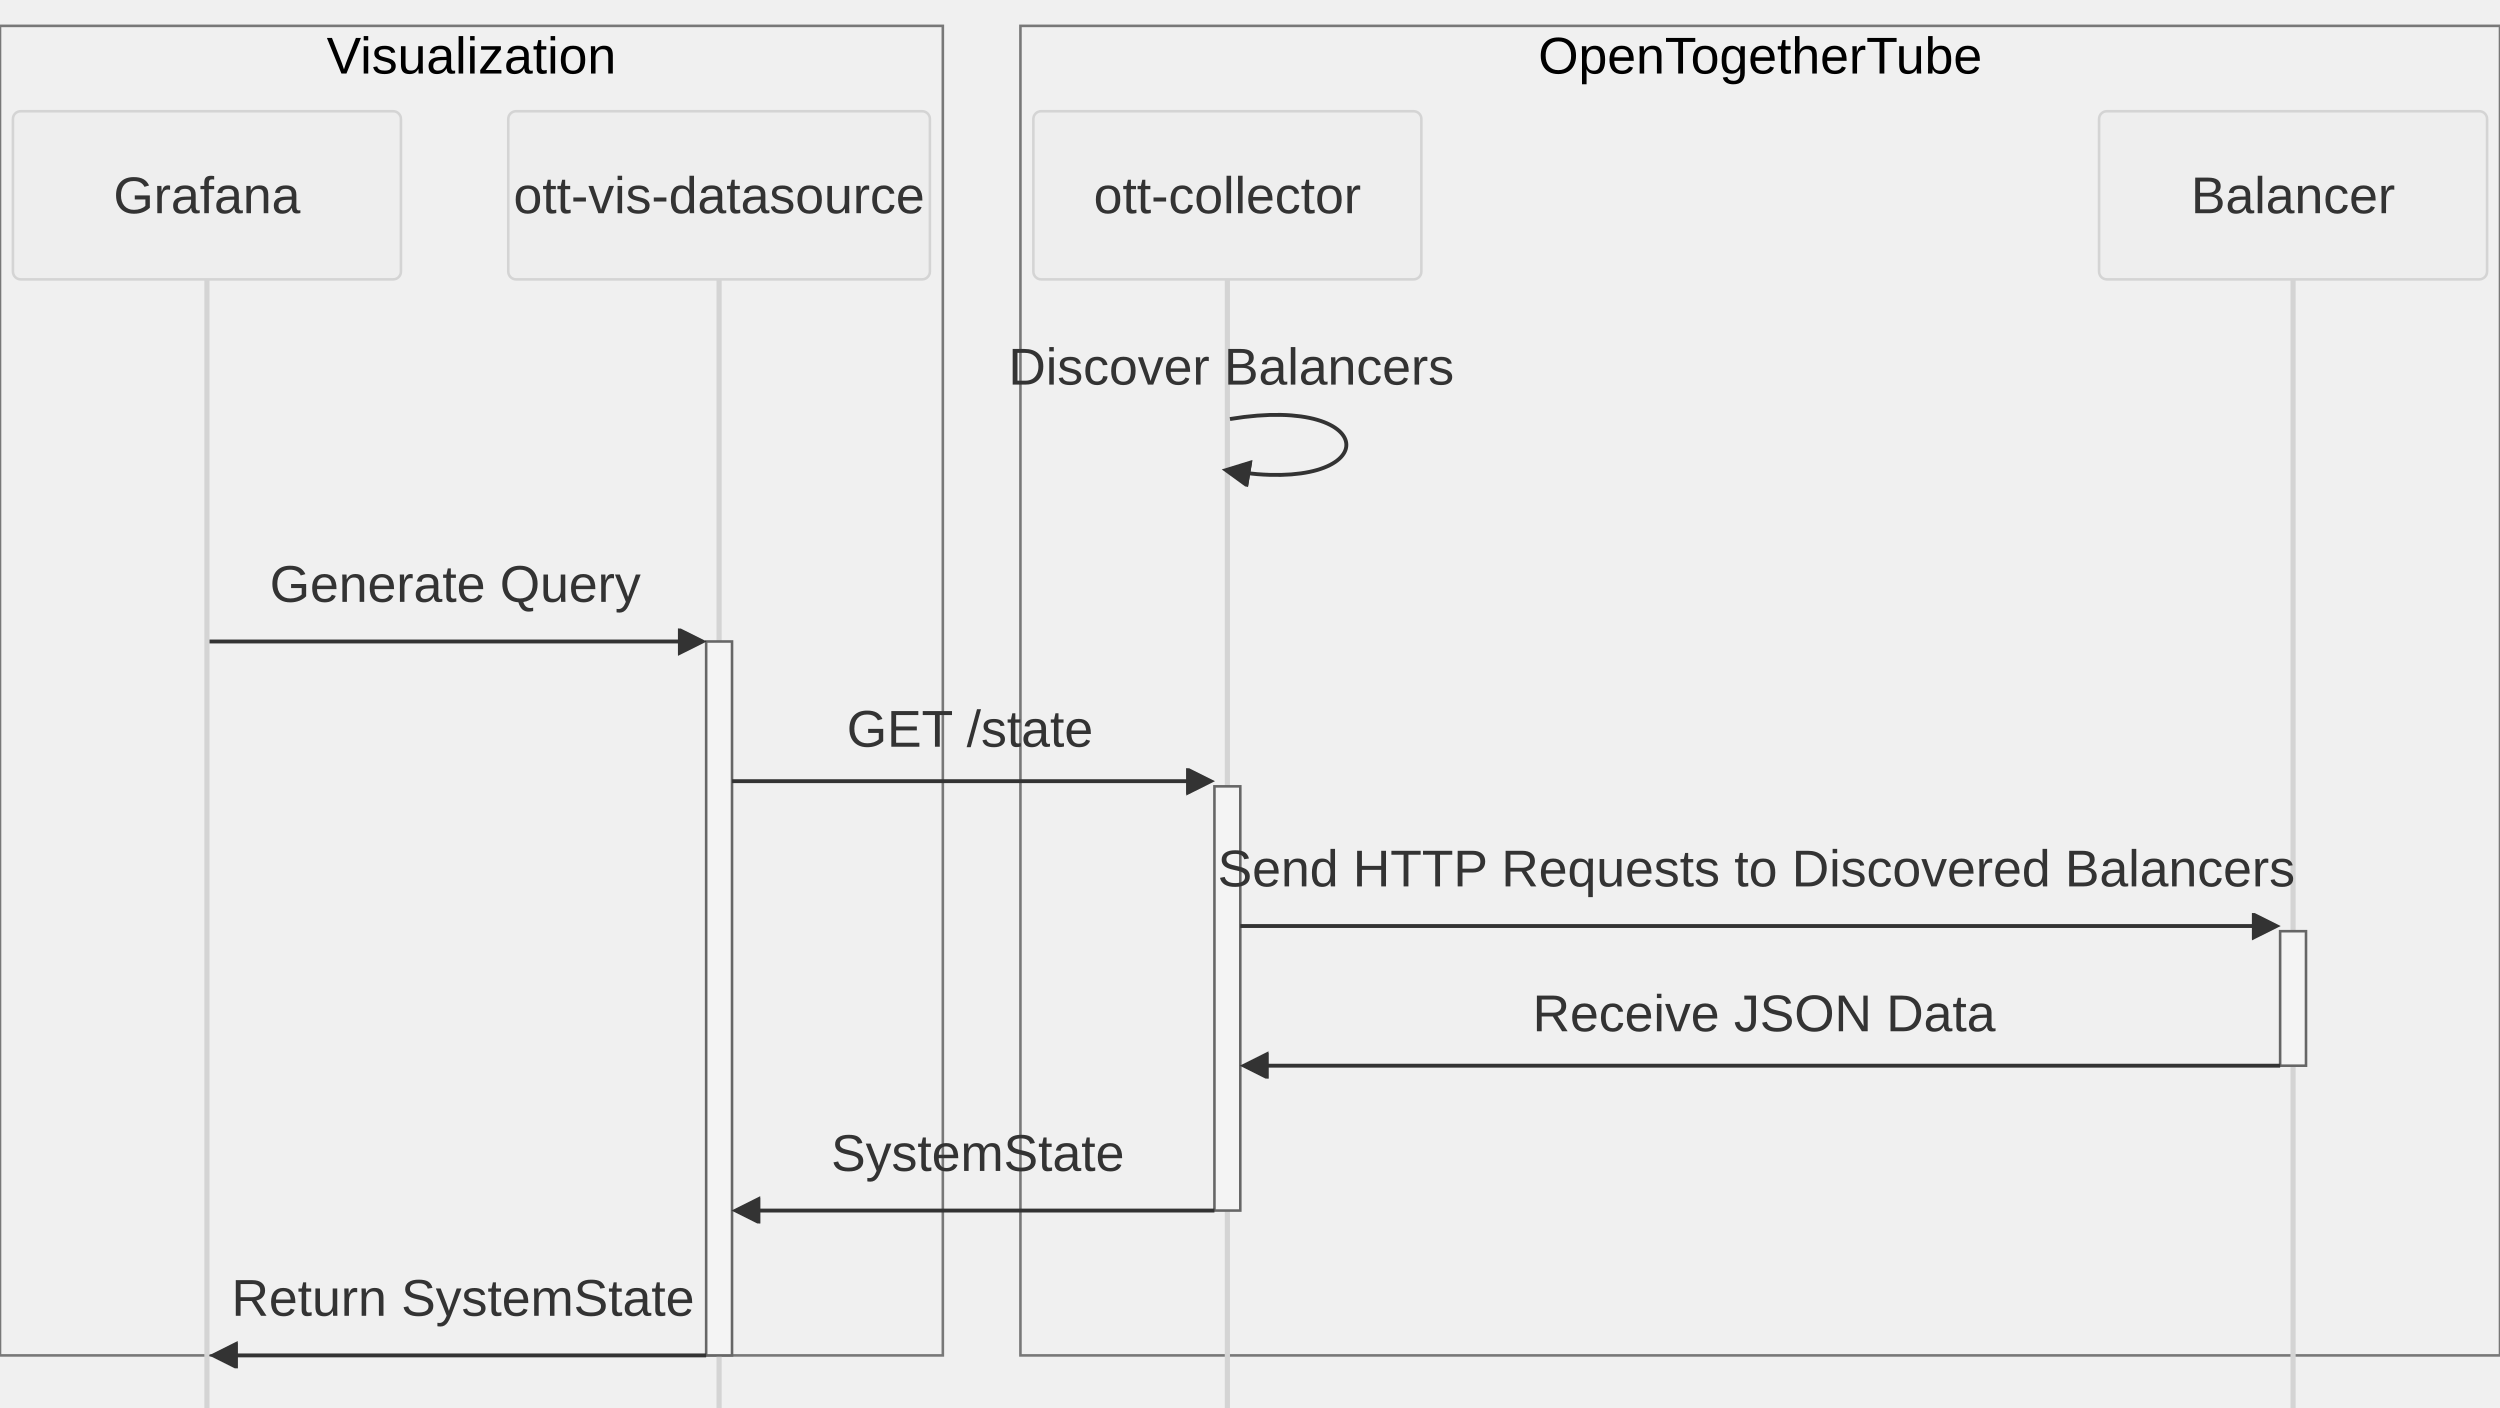
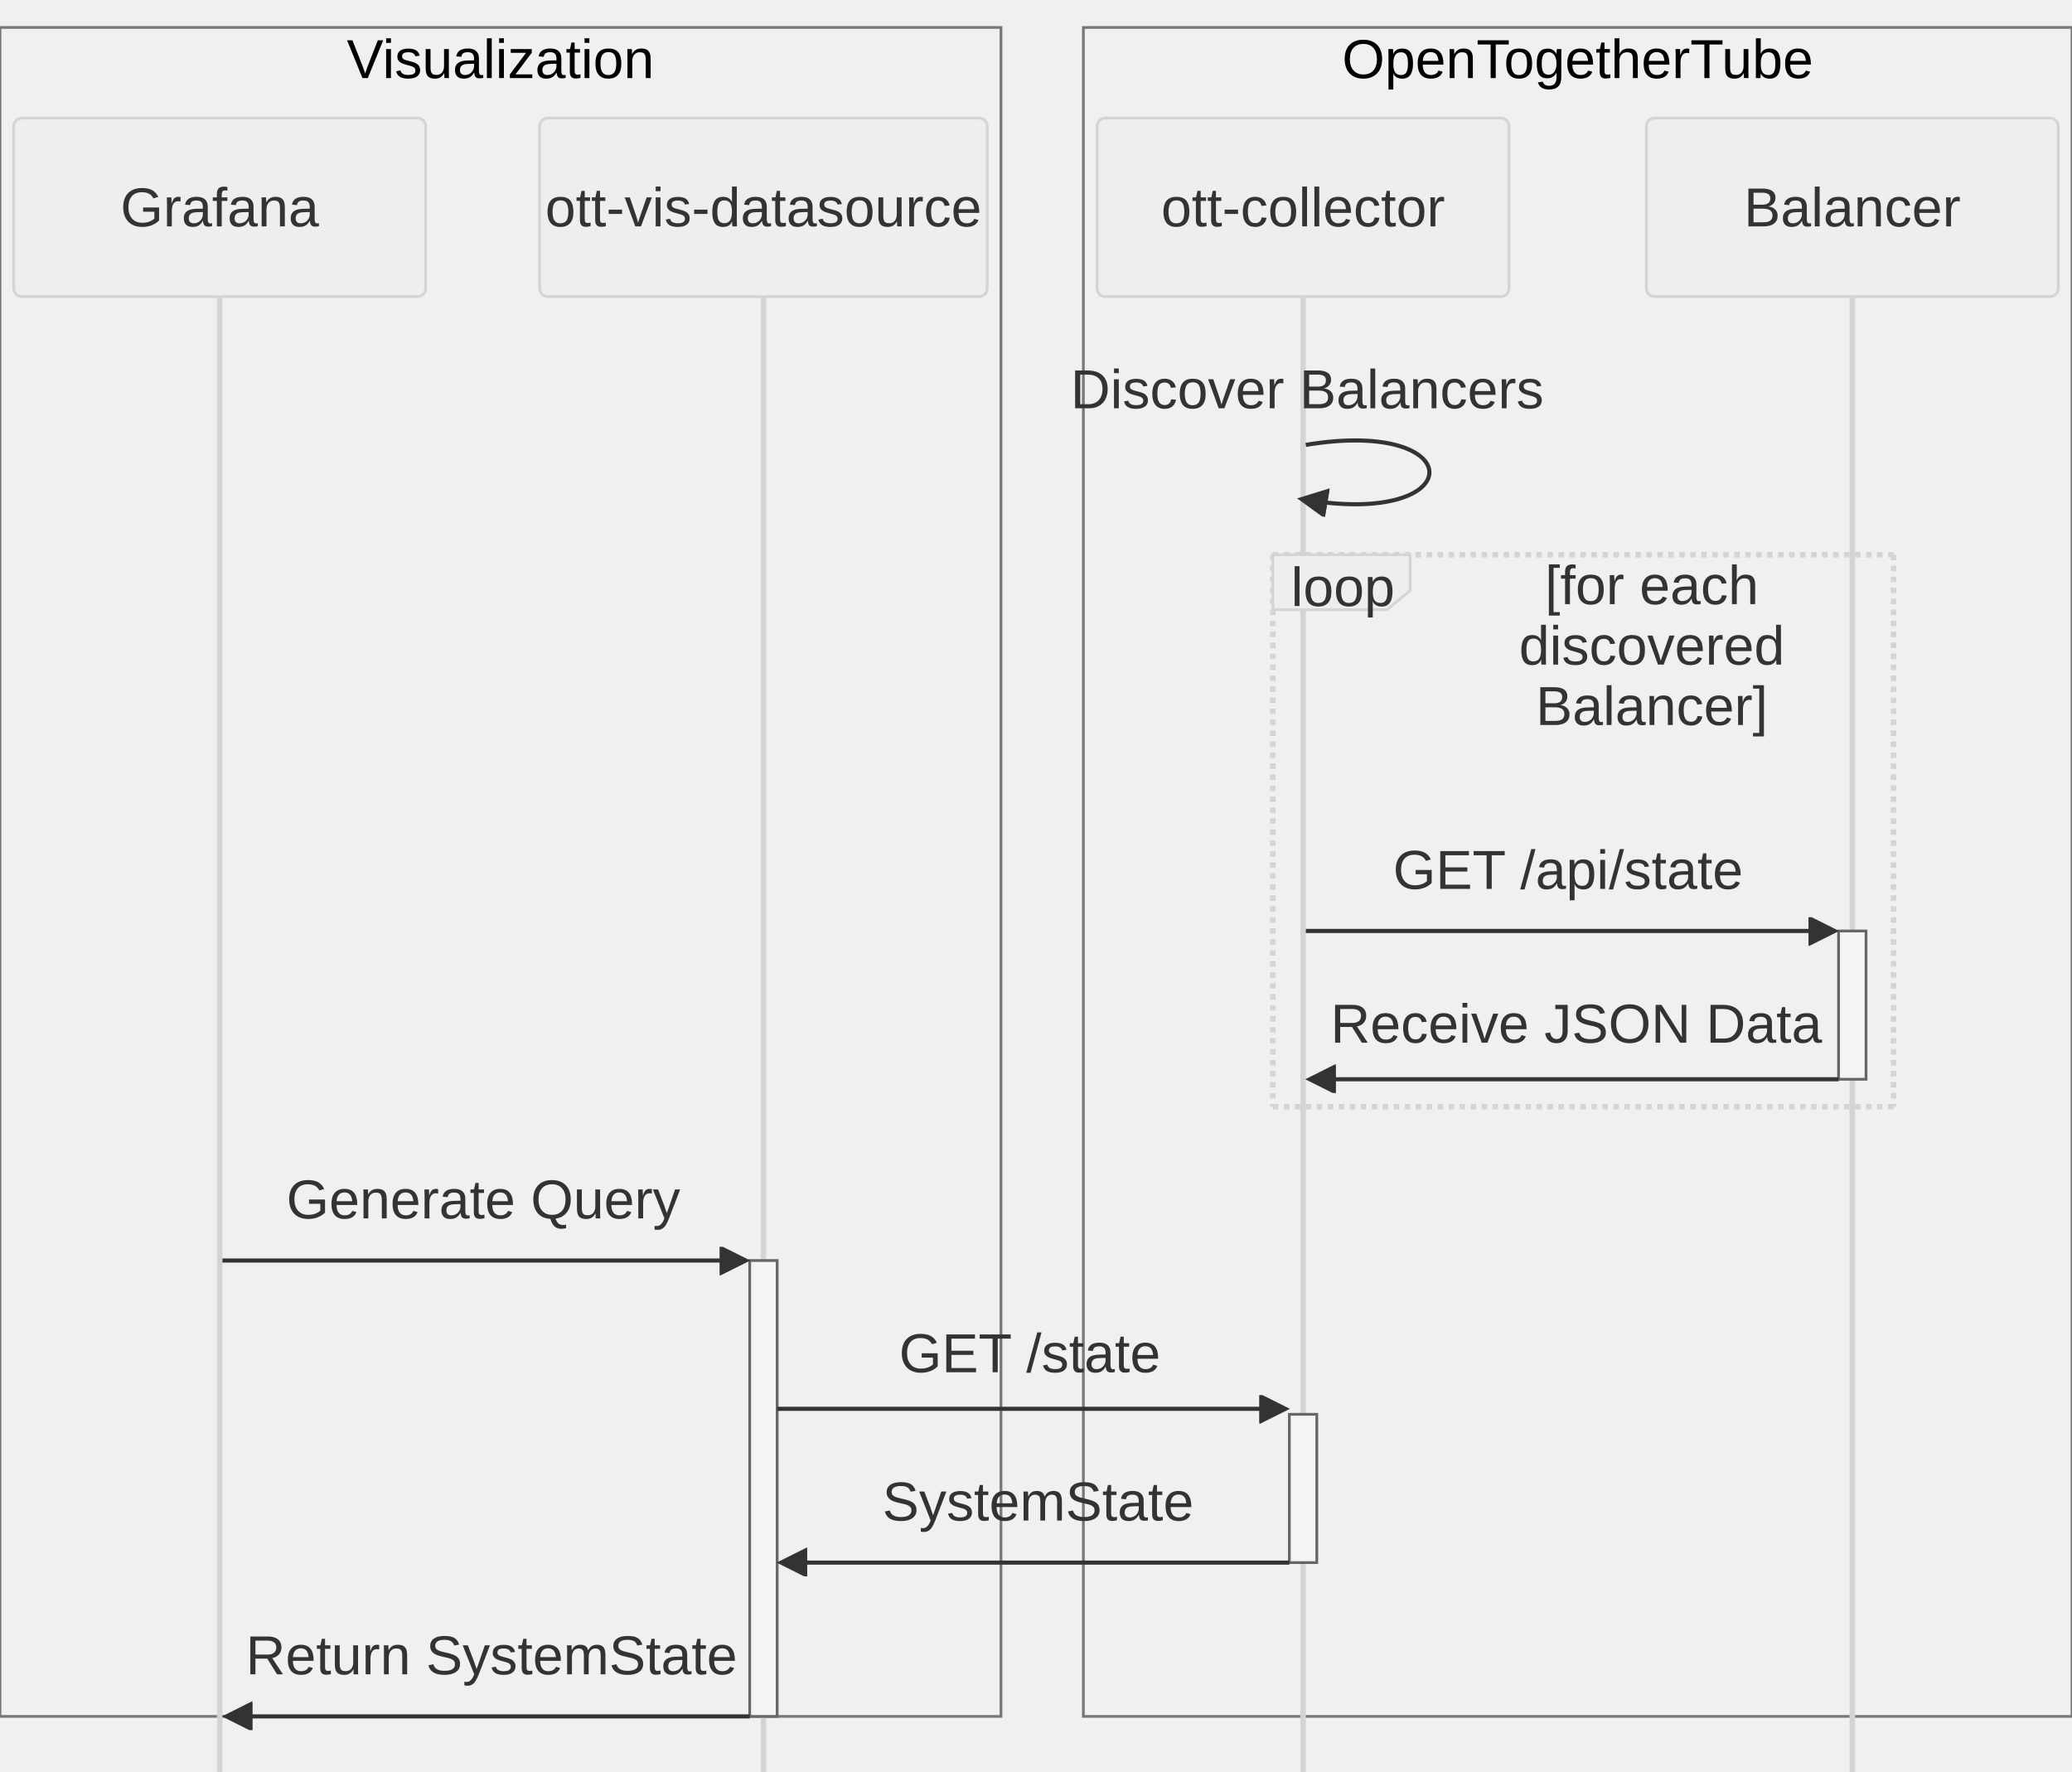
- <svg xmlns="http://www.w3.org/2000/svg" aria-roledescription="sequence" role="graphics-document document" viewBox="0 -10 966.5 544" style="max-width: 966.5px; background-color: white;" width="100%" id="my-svg">
+ <svg xmlns="http://www.w3.org/2000/svg" aria-roledescription="sequence" role="graphics-document document" viewBox="0 -10 754.5 645" style="max-width: 754.5px; background-color: white;" width="100%" id="my-svg">
  <g>
-     <rect class="rect" height="514" width="572" stroke="rgb(0,0,0, 0.5)" fill="transparent" y="0" x="394.5" />
-     <text style="text-anchor: middle; font-size: 20px; font-weight: 400;" class="text" alignment-baseline="central" dominant-baseline="central" y="11.5" x="680.5">
-       <tspan dy="0" x="680.5">OpenTogetherTube</tspan>
+     <rect class="rect" height="615" width="360" stroke="rgb(0,0,0, 0.5)" fill="transparent" y="0" x="394.5" />
+     <text style="text-anchor: middle; font-size: 20px; font-weight: 400;" class="text" alignment-baseline="central" dominant-baseline="central" y="11.5" x="574.5">
+       <tspan dy="0" x="574.5">OpenTogetherTube</tspan>
    </text>
  </g>
  <g>
-     <rect class="rect" height="514" width="364.5" stroke="rgb(0,0,0, 0.5)" fill="transparent" y="0" x="0" />
+     <rect class="rect" height="615" width="364.5" stroke="rgb(0,0,0, 0.5)" fill="transparent" y="0" x="0" />
    <text style="text-anchor: middle; font-size: 20px; font-weight: 400;" class="text" alignment-baseline="central" dominant-baseline="central" y="11.5" x="182.25">
      <tspan dy="0" x="182.25">Visualization</tspan>
    </text>
  </g>
  <g>
-     <line stroke="#999" stroke-width="0.5px" class="200" y2="2000" x2="886.5" y1="38" x1="886.5" id="actor3" />
+     <line stroke="#999" stroke-width="0.5px" class="200" y2="2000" x2="674.5" y1="38" x1="674.5" id="actor3" />
    <g id="root-3">
-       <rect class="actor" ry="3" rx="3" height="65" width="150" stroke="#666" fill="#eaeaea" y="33" x="811.5" />
-       <text style="text-anchor: middle; font-size: 20px; font-weight: 400;" class="actor" alignment-baseline="central" dominant-baseline="central" y="65.5" x="886.5">
-         <tspan dy="0" x="886.5">Balancer</tspan>
+       <rect class="actor" ry="3" rx="3" height="65" width="150" stroke="#666" fill="#eaeaea" y="33" x="599.5" />
+       <text style="text-anchor: middle; font-size: 20px; font-weight: 400;" class="actor" alignment-baseline="central" dominant-baseline="central" y="65.5" x="674.5">
+         <tspan dy="0" x="674.5">Balancer</tspan>
      </text>
    </g>
  </g>
  <g>
    <line stroke="#999" stroke-width="0.5px" class="200" y2="2000" x2="474.5" y1="38" x1="474.5" id="actor2" />
    <g id="root-2">
      <rect class="actor" ry="3" rx="3" height="65" width="150" stroke="#666" fill="#eaeaea" y="33" x="399.5" />
      <text style="text-anchor: middle; font-size: 20px; font-weight: 400;" class="actor" alignment-baseline="central" dominant-baseline="central" y="65.5" x="474.5">
        <tspan dy="0" x="474.5">ott-collector</tspan>
      </text>
    </g>
  </g>
  <g>
    <line stroke="#999" stroke-width="0.5px" class="200" y2="2000" x2="278" y1="38" x1="278" id="actor1" />
    <g id="root-1">
      <rect class="actor" ry="3" rx="3" height="65" width="163" stroke="#666" fill="#eaeaea" y="33" x="196.5" />
      <text style="text-anchor: middle; font-size: 20px; font-weight: 400;" class="actor" alignment-baseline="central" dominant-baseline="central" y="65.5" x="278">
        <tspan dy="0" x="278">ott-vis-datasource</tspan>
      </text>
    </g>
  </g>
  <g>
    <line stroke="#999" stroke-width="0.5px" class="200" y2="2000" x2="80" y1="38" x1="80" id="actor0" />
    <g id="root-0">
      <rect class="actor" ry="3" rx="3" height="65" width="150" stroke="#666" fill="#eaeaea" y="33" x="5" />
      <text style="text-anchor: middle; font-size: 20px; font-weight: 400;" class="actor" alignment-baseline="central" dominant-baseline="central" y="65.5" x="80">
        <tspan dy="0" x="80">Grafana</tspan>
      </text>
    </g>
  </g>
  <style>#my-svg{font-family:"trebuchet ms",verdana,arial,sans-serif;font-size:16px;fill:#000000;}#my-svg .error-icon{fill:#552222;}#my-svg .error-text{fill:#552222;stroke:#552222;}#my-svg .edge-thickness-normal{stroke-width:2px;}#my-svg .edge-thickness-thick{stroke-width:3.5px;}#my-svg .edge-pattern-solid{stroke-dasharray:0;}#my-svg .edge-pattern-dashed{stroke-dasharray:3;}#my-svg .edge-pattern-dotted{stroke-dasharray:2;}#my-svg .marker{fill:#666;stroke:#666;}#my-svg .marker.cross{stroke:#666;}#my-svg svg{font-family:"trebuchet ms",verdana,arial,sans-serif;font-size:16px;}#my-svg .actor{stroke:hsl(0, 0%, 83%);fill:#eee;}#my-svg text.actor&gt;tspan{fill:#333;stroke:none;}#my-svg .actor-line{stroke:#666;}#my-svg .messageLine0{stroke-width:1.5;stroke-dasharray:none;stroke:#333;}#my-svg .messageLine1{stroke-width:1.5;stroke-dasharray:2,2;stroke:#333;}#my-svg #arrowhead path{fill:#333;stroke:#333;}#my-svg .sequenceNumber{fill:white;}#my-svg #sequencenumber{fill:#333;}#my-svg #crosshead path{fill:#333;stroke:#333;}#my-svg .messageText{fill:#333;stroke:none;}#my-svg .labelBox{stroke:hsl(0, 0%, 83%);fill:#eee;}#my-svg .labelText,#my-svg .labelText&gt;tspan{fill:#333;stroke:none;}#my-svg .loopText,#my-svg .loopText&gt;tspan{fill:#333;stroke:none;}#my-svg .loopLine{stroke-width:2px;stroke-dasharray:2,2;stroke:hsl(0, 0%, 83%);fill:hsl(0, 0%, 83%);}#my-svg .note{stroke:#999;fill:#666;}#my-svg .noteText,#my-svg .noteText&gt;tspan{fill:#fff;stroke:none;}#my-svg .activation0{fill:#f4f4f4;stroke:#666;}#my-svg .activation1{fill:#f4f4f4;stroke:#666;}#my-svg .activation2{fill:#f4f4f4;stroke:#666;}#my-svg .actorPopupMenu{position:absolute;}#my-svg .actorPopupMenuPanel{position:absolute;fill:#eee;box-shadow:0px 8px 16px 0px rgba(0,0,0,0.2);filter:drop-shadow(3px 5px 2px rgb(0 0 0 / 0.4));}#my-svg .actor-man line{stroke:hsl(0, 0%, 83%);fill:#eee;}#my-svg .actor-man circle,#my-svg line{stroke:hsl(0, 0%, 83%);fill:#eee;stroke-width:2px;}#my-svg :root{--mermaid-font-family:"trebuchet ms",verdana,arial,sans-serif;}</style>
  <g />
  <defs>
    <symbol height="24" width="24" id="computer">
      <path d="M2 2v13h20v-13h-20zm18 11h-16v-9h16v9zm-10.228 6l.466-1h3.524l.467 1h-4.457zm14.228 3h-24l2-6h2.104l-1.33 4h18.45l-1.297-4h2.073l2 6zm-5-10h-14v-7h14v7z" transform="scale(.5)" />
    </symbol>
  </defs>
  <defs>
    <symbol clip-rule="evenodd" fill-rule="evenodd" id="database">
      <path d="M12.258.001l.256.004.255.005.253.008.251.01.249.012.247.015.246.016.242.019.241.02.239.023.236.024.233.027.231.028.229.031.225.032.223.034.22.036.217.038.214.04.211.041.208.043.205.045.201.046.198.048.194.05.191.051.187.053.183.054.18.056.175.057.172.059.168.06.163.061.16.063.155.064.15.066.074.033.073.033.071.034.07.034.069.035.068.035.067.035.066.035.064.036.064.036.062.036.06.036.06.037.058.037.058.037.055.038.055.038.053.038.052.038.051.039.05.039.048.039.047.039.045.04.044.04.043.04.041.04.04.041.039.041.037.041.036.041.034.041.033.042.032.042.03.042.029.042.027.042.026.043.024.043.023.043.021.043.02.043.018.044.017.043.015.044.013.044.012.044.011.045.009.044.007.045.006.045.004.045.002.045.001.045v17l-.001.045-.002.045-.004.045-.006.045-.007.045-.009.044-.011.045-.012.044-.013.044-.015.044-.017.043-.018.044-.02.043-.021.043-.023.043-.024.043-.026.043-.027.042-.029.042-.03.042-.032.042-.033.042-.034.041-.036.041-.037.041-.039.041-.04.041-.041.04-.043.04-.044.04-.045.04-.047.039-.048.039-.05.039-.051.039-.052.038-.053.038-.055.038-.055.038-.058.037-.058.037-.06.037-.06.036-.062.036-.064.036-.064.036-.066.035-.067.035-.068.035-.069.035-.07.034-.071.034-.073.033-.074.033-.15.066-.155.064-.16.063-.163.061-.168.06-.172.059-.175.057-.18.056-.183.054-.187.053-.191.051-.194.05-.198.048-.201.046-.205.045-.208.043-.211.041-.214.04-.217.038-.22.036-.223.034-.225.032-.229.031-.231.028-.233.027-.236.024-.239.023-.241.02-.242.019-.246.016-.247.015-.249.012-.251.01-.253.008-.255.005-.256.004-.258.001-.258-.001-.256-.004-.255-.005-.253-.008-.251-.01-.249-.012-.247-.015-.245-.016-.243-.019-.241-.02-.238-.023-.236-.024-.234-.027-.231-.028-.228-.031-.226-.032-.223-.034-.22-.036-.217-.038-.214-.04-.211-.041-.208-.043-.204-.045-.201-.046-.198-.048-.195-.05-.19-.051-.187-.053-.184-.054-.179-.056-.176-.057-.172-.059-.167-.06-.164-.061-.159-.063-.155-.064-.151-.066-.074-.033-.072-.033-.072-.034-.07-.034-.069-.035-.068-.035-.067-.035-.066-.035-.064-.036-.063-.036-.062-.036-.061-.036-.06-.037-.058-.037-.057-.037-.056-.038-.055-.038-.053-.038-.052-.038-.051-.039-.049-.039-.049-.039-.046-.039-.046-.04-.044-.04-.043-.04-.041-.04-.04-.041-.039-.041-.037-.041-.036-.041-.034-.041-.033-.042-.032-.042-.03-.042-.029-.042-.027-.042-.026-.043-.024-.043-.023-.043-.021-.043-.02-.043-.018-.044-.017-.043-.015-.044-.013-.044-.012-.044-.011-.045-.009-.044-.007-.045-.006-.045-.004-.045-.002-.045-.001-.045v-17l.001-.045.002-.045.004-.045.006-.045.007-.045.009-.044.011-.045.012-.044.013-.044.015-.044.017-.043.018-.044.02-.043.021-.043.023-.043.024-.043.026-.043.027-.042.029-.042.03-.042.032-.042.033-.042.034-.041.036-.041.037-.041.039-.041.04-.041.041-.04.043-.04.044-.04.046-.04.046-.039.049-.039.049-.039.051-.039.052-.038.053-.038.055-.038.056-.038.057-.037.058-.037.06-.037.061-.036.062-.036.063-.036.064-.036.066-.035.067-.035.068-.035.069-.035.07-.034.072-.034.072-.033.074-.033.151-.066.155-.064.159-.063.164-.061.167-.06.172-.059.176-.057.179-.056.184-.054.187-.053.19-.051.195-.05.198-.048.201-.046.204-.045.208-.043.211-.041.214-.04.217-.038.22-.036.223-.034.226-.032.228-.031.231-.028.234-.027.236-.024.238-.023.241-.02.243-.019.245-.016.247-.015.249-.012.251-.01.253-.008.255-.005.256-.004.258-.001.258.001zm-9.258 20.499v.01l.001.021.003.021.004.022.005.021.006.022.007.022.009.023.01.022.011.023.012.023.013.023.015.023.016.024.017.023.018.024.019.024.021.024.022.025.023.024.024.025.052.049.056.05.061.051.066.051.07.051.075.051.079.052.084.052.088.052.092.052.097.052.102.051.105.052.11.052.114.051.119.051.123.051.127.05.131.05.135.05.139.048.144.049.147.047.152.047.155.047.16.045.163.045.167.043.171.043.176.041.178.041.183.039.187.039.19.037.194.035.197.035.202.033.204.031.209.03.212.029.216.027.219.025.222.024.226.021.23.02.233.018.236.016.24.015.243.012.246.01.249.008.253.005.256.004.259.001.26-.001.257-.004.254-.005.25-.008.247-.011.244-.012.241-.014.237-.016.233-.018.231-.021.226-.021.224-.024.22-.026.216-.027.212-.028.21-.031.205-.031.202-.034.198-.034.194-.036.191-.037.187-.039.183-.04.179-.04.175-.042.172-.043.168-.044.163-.045.16-.046.155-.046.152-.047.148-.048.143-.049.139-.049.136-.05.131-.05.126-.05.123-.051.118-.052.114-.051.11-.052.106-.052.101-.052.096-.052.092-.052.088-.053.083-.051.079-.052.074-.052.07-.051.065-.051.06-.051.056-.05.051-.05.023-.024.023-.025.021-.024.02-.024.019-.024.018-.024.017-.024.015-.023.014-.024.013-.023.012-.023.01-.023.01-.022.008-.022.006-.022.006-.022.004-.022.004-.021.001-.021.001-.021v-4.127l-.077.055-.08.053-.083.054-.085.053-.087.052-.09.052-.093.051-.095.05-.097.05-.1.049-.102.049-.105.048-.106.047-.109.047-.111.046-.114.045-.115.045-.118.044-.12.043-.122.042-.124.042-.126.041-.128.04-.13.04-.132.038-.134.038-.135.037-.138.037-.139.035-.142.035-.143.034-.144.033-.147.032-.148.031-.15.03-.151.03-.153.029-.154.027-.156.027-.158.026-.159.025-.161.024-.162.023-.163.022-.165.021-.166.02-.167.019-.169.018-.169.017-.171.016-.173.015-.173.014-.175.013-.175.012-.177.011-.178.01-.179.008-.179.008-.181.006-.182.005-.182.004-.184.003-.184.002h-.37l-.184-.002-.184-.003-.182-.004-.182-.005-.181-.006-.179-.008-.179-.008-.178-.01-.176-.011-.176-.012-.175-.013-.173-.014-.172-.015-.171-.016-.17-.017-.169-.018-.167-.019-.166-.02-.165-.021-.163-.022-.162-.023-.161-.024-.159-.025-.157-.026-.156-.027-.155-.027-.153-.029-.151-.03-.15-.03-.148-.031-.146-.032-.145-.033-.143-.034-.141-.035-.14-.035-.137-.037-.136-.037-.134-.038-.132-.038-.13-.04-.128-.04-.126-.041-.124-.042-.122-.042-.12-.044-.117-.043-.116-.045-.113-.045-.112-.046-.109-.047-.106-.047-.105-.048-.102-.049-.1-.049-.097-.05-.095-.05-.093-.052-.09-.051-.087-.052-.085-.053-.083-.054-.08-.054-.077-.054v4.127zm0-5.654v.011l.001.021.003.021.004.021.005.022.006.022.007.022.009.022.01.022.011.023.012.023.013.023.015.024.016.023.017.024.018.024.019.024.021.024.022.024.023.025.024.024.052.05.056.05.061.05.066.051.07.051.075.052.079.051.084.052.088.052.092.052.097.052.102.052.105.052.11.051.114.051.119.052.123.05.127.051.131.05.135.049.139.049.144.048.147.048.152.047.155.046.16.045.163.045.167.044.171.042.176.042.178.04.183.04.187.038.19.037.194.036.197.034.202.033.204.032.209.03.212.028.216.027.219.025.222.024.226.022.23.02.233.018.236.016.24.014.243.012.246.01.249.008.253.006.256.003.259.001.26-.001.257-.003.254-.006.25-.008.247-.01.244-.012.241-.015.237-.016.233-.018.231-.02.226-.022.224-.024.22-.025.216-.027.212-.029.21-.03.205-.032.202-.033.198-.035.194-.036.191-.037.187-.039.183-.039.179-.041.175-.042.172-.043.168-.044.163-.045.16-.045.155-.047.152-.047.148-.048.143-.048.139-.05.136-.049.131-.05.126-.051.123-.051.118-.051.114-.052.11-.052.106-.052.101-.052.096-.052.092-.052.088-.052.083-.052.079-.052.074-.051.07-.052.065-.051.06-.05.056-.051.051-.049.023-.025.023-.024.021-.025.02-.024.019-.024.018-.024.017-.024.015-.023.014-.023.013-.024.012-.022.01-.023.01-.023.008-.022.006-.022.006-.022.004-.021.004-.022.001-.021.001-.021v-4.139l-.077.054-.08.054-.083.054-.085.052-.087.053-.09.051-.093.051-.095.051-.097.05-.1.049-.102.049-.105.048-.106.047-.109.047-.111.046-.114.045-.115.044-.118.044-.12.044-.122.042-.124.042-.126.041-.128.04-.13.039-.132.039-.134.038-.135.037-.138.036-.139.036-.142.035-.143.033-.144.033-.147.033-.148.031-.15.03-.151.03-.153.028-.154.028-.156.027-.158.026-.159.025-.161.024-.162.023-.163.022-.165.021-.166.02-.167.019-.169.018-.169.017-.171.016-.173.015-.173.014-.175.013-.175.012-.177.011-.178.009-.179.009-.179.007-.181.007-.182.005-.182.004-.184.003-.184.002h-.37l-.184-.002-.184-.003-.182-.004-.182-.005-.181-.007-.179-.007-.179-.009-.178-.009-.176-.011-.176-.012-.175-.013-.173-.014-.172-.015-.171-.016-.17-.017-.169-.018-.167-.019-.166-.02-.165-.021-.163-.022-.162-.023-.161-.024-.159-.025-.157-.026-.156-.027-.155-.028-.153-.028-.151-.03-.15-.03-.148-.031-.146-.033-.145-.033-.143-.033-.141-.035-.14-.036-.137-.036-.136-.037-.134-.038-.132-.039-.13-.039-.128-.04-.126-.041-.124-.042-.122-.043-.12-.043-.117-.044-.116-.044-.113-.046-.112-.046-.109-.046-.106-.047-.105-.048-.102-.049-.1-.049-.097-.05-.095-.051-.093-.051-.09-.051-.087-.053-.085-.052-.083-.054-.08-.054-.077-.054v4.139zm0-5.666v.011l.001.02.003.022.004.021.005.022.006.021.007.022.009.023.01.022.011.023.012.023.013.023.015.023.016.024.017.024.018.023.019.024.021.025.022.024.023.024.024.025.052.05.056.05.061.05.066.051.07.051.075.052.079.051.084.052.088.052.092.052.097.052.102.052.105.051.11.052.114.051.119.051.123.051.127.05.131.05.135.05.139.049.144.048.147.048.152.047.155.046.16.045.163.045.167.043.171.043.176.042.178.04.183.04.187.038.19.037.194.036.197.034.202.033.204.032.209.03.212.028.216.027.219.025.222.024.226.021.23.02.233.018.236.017.24.014.243.012.246.01.249.008.253.006.256.003.259.001.26-.001.257-.003.254-.006.25-.008.247-.01.244-.013.241-.014.237-.016.233-.018.231-.02.226-.022.224-.024.22-.025.216-.027.212-.029.21-.03.205-.032.202-.033.198-.035.194-.036.191-.037.187-.039.183-.039.179-.041.175-.042.172-.043.168-.044.163-.045.16-.045.155-.047.152-.047.148-.048.143-.049.139-.049.136-.049.131-.051.126-.05.123-.051.118-.052.114-.051.11-.052.106-.052.101-.052.096-.052.092-.052.088-.052.083-.052.079-.052.074-.052.07-.051.065-.051.06-.051.056-.05.051-.049.023-.025.023-.025.021-.024.02-.024.019-.024.018-.024.017-.024.015-.023.014-.024.013-.023.012-.023.01-.022.01-.023.008-.022.006-.022.006-.022.004-.022.004-.021.001-.021.001-.021v-4.153l-.077.054-.08.054-.083.053-.085.053-.087.053-.09.051-.093.051-.095.051-.097.05-.1.049-.102.048-.105.048-.106.048-.109.046-.111.046-.114.046-.115.044-.118.044-.12.043-.122.043-.124.042-.126.041-.128.04-.13.039-.132.039-.134.038-.135.037-.138.036-.139.036-.142.034-.143.034-.144.033-.147.032-.148.032-.15.03-.151.03-.153.028-.154.028-.156.027-.158.026-.159.024-.161.024-.162.023-.163.023-.165.021-.166.02-.167.019-.169.018-.169.017-.171.016-.173.015-.173.014-.175.013-.175.012-.177.01-.178.01-.179.009-.179.007-.181.006-.182.006-.182.004-.184.003-.184.001-.185.001-.185-.001-.184-.001-.184-.003-.182-.004-.182-.006-.181-.006-.179-.007-.179-.009-.178-.01-.176-.01-.176-.012-.175-.013-.173-.014-.172-.015-.171-.016-.17-.017-.169-.018-.167-.019-.166-.02-.165-.021-.163-.023-.162-.023-.161-.024-.159-.024-.157-.026-.156-.027-.155-.028-.153-.028-.151-.03-.15-.03-.148-.032-.146-.032-.145-.033-.143-.034-.141-.034-.14-.036-.137-.036-.136-.037-.134-.038-.132-.039-.13-.039-.128-.041-.126-.041-.124-.041-.122-.043-.12-.043-.117-.044-.116-.044-.113-.046-.112-.046-.109-.046-.106-.048-.105-.048-.102-.048-.1-.05-.097-.049-.095-.051-.093-.051-.09-.052-.087-.052-.085-.053-.083-.053-.08-.054-.077-.054v4.153zm8.74-8.179l-.257.004-.254.005-.25.008-.247.011-.244.012-.241.014-.237.016-.233.018-.231.021-.226.022-.224.023-.22.026-.216.027-.212.028-.21.031-.205.032-.202.033-.198.034-.194.036-.191.038-.187.038-.183.04-.179.041-.175.042-.172.043-.168.043-.163.045-.16.046-.155.046-.152.048-.148.048-.143.048-.139.049-.136.05-.131.05-.126.051-.123.051-.118.051-.114.052-.11.052-.106.052-.101.052-.096.052-.092.052-.088.052-.083.052-.079.052-.074.051-.07.052-.065.051-.06.05-.056.05-.051.05-.023.025-.023.024-.021.024-.02.025-.019.024-.018.024-.017.023-.015.024-.014.023-.013.023-.012.023-.01.023-.01.022-.008.022-.006.023-.006.021-.004.022-.004.021-.001.021-.001.021.001.021.001.021.004.021.004.022.006.021.006.023.008.022.01.022.01.023.012.023.013.023.014.023.015.024.017.023.018.024.019.024.02.025.021.024.023.024.023.025.051.05.056.05.06.05.065.051.07.052.074.051.079.052.083.052.088.052.092.052.096.052.101.052.106.052.11.052.114.052.118.051.123.051.126.051.131.05.136.05.139.049.143.048.148.048.152.048.155.046.16.046.163.045.168.043.172.043.175.042.179.041.183.04.187.038.191.038.194.036.198.034.202.033.205.032.21.031.212.028.216.027.22.026.224.023.226.022.231.021.233.018.237.016.241.014.244.012.247.011.25.008.254.005.257.004.26.001.26-.001.257-.004.254-.005.25-.008.247-.011.244-.012.241-.014.237-.016.233-.018.231-.021.226-.022.224-.023.22-.026.216-.027.212-.028.21-.031.205-.032.202-.033.198-.034.194-.036.191-.038.187-.038.183-.04.179-.041.175-.042.172-.043.168-.043.163-.045.16-.046.155-.046.152-.048.148-.048.143-.048.139-.049.136-.05.131-.05.126-.051.123-.051.118-.051.114-.052.11-.052.106-.052.101-.052.096-.052.092-.052.088-.052.083-.052.079-.052.074-.051.07-.052.065-.051.06-.05.056-.05.051-.05.023-.025.023-.024.021-.024.02-.025.019-.024.018-.024.017-.023.015-.024.014-.023.013-.023.012-.023.01-.023.01-.022.008-.022.006-.023.006-.021.004-.022.004-.021.001-.021.001-.021-.001-.021-.001-.021-.004-.021-.004-.022-.006-.021-.006-.023-.008-.022-.01-.022-.01-.023-.012-.023-.013-.023-.014-.023-.015-.024-.017-.023-.018-.024-.019-.024-.02-.025-.021-.024-.023-.024-.023-.025-.051-.05-.056-.05-.06-.05-.065-.051-.07-.052-.074-.051-.079-.052-.083-.052-.088-.052-.092-.052-.096-.052-.101-.052-.106-.052-.11-.052-.114-.052-.118-.051-.123-.051-.126-.051-.131-.05-.136-.05-.139-.049-.143-.048-.148-.048-.152-.048-.155-.046-.16-.046-.163-.045-.168-.043-.172-.043-.175-.042-.179-.041-.183-.04-.187-.038-.191-.038-.194-.036-.198-.034-.202-.033-.205-.032-.21-.031-.212-.028-.216-.027-.22-.026-.224-.023-.226-.022-.231-.021-.233-.018-.237-.016-.241-.014-.244-.012-.247-.011-.25-.008-.254-.005-.257-.004-.26-.001-.26.001z" transform="scale(.5)" />
    </symbol>
  </defs>
  <defs>
    <symbol height="24" width="24" id="clock">
      <path d="M12 2c5.514 0 10 4.486 10 10s-4.486 10-10 10-10-4.486-10-10 4.486-10 10-10zm0-2c-6.627 0-12 5.373-12 12s5.373 12 12 12 12-5.373 12-12-5.373-12-12-12zm5.848 12.459c.202.038.202.333.001.372-1.907.361-6.045 1.111-6.547 1.111-.719 0-1.301-.582-1.301-1.301 0-.512.77-5.447 1.125-7.445.034-.192.312-.181.343.014l.985 6.238 5.394 1.011z" transform="scale(.5)" />
    </symbol>
  </defs>
  <defs>
    <marker orient="auto" markerHeight="12" markerWidth="12" markerUnits="userSpaceOnUse" refY="5" refX="7.9" id="arrowhead">
      <path d="M 0 0 L 10 5 L 0 10 z" />
    </marker>
  </defs>
  <defs>
    <marker refY="4.5" refX="4" orient="auto" markerHeight="8" markerWidth="15" id="crosshead">
      <path style="stroke-dasharray: 0, 0;" d="M 1,2 L 6,7 M 6,2 L 1,7" stroke-width="1pt" stroke="#000000" fill="none" />
    </marker>
  </defs>
  <defs>
    <marker orient="auto" markerHeight="28" markerWidth="20" refY="7" refX="15.5" id="filled-head">
      <path d="M 18,7 L9,13 L14,7 L9,1 Z" />
    </marker>
  </defs>
  <defs>
    <marker orient="auto" markerHeight="40" markerWidth="60" refY="15" refX="15" id="sequencenumber">
      <circle r="6" cy="15" cx="15" />
    </marker>
  </defs>
  <g>
-     <rect class="activation0" ry="0" rx="0" height="276" width="10" stroke="#666" fill="#EDF2AE" y="238" x="273" />
+     <rect class="activation0" ry="0" rx="0" height="54" width="10" stroke="#666" fill="#EDF2AE" y="329" x="669.5" />
  </g>
  <g>
-     <rect class="activation0" ry="0" rx="0" height="164" width="10" stroke="#666" fill="#EDF2AE" y="294" x="469.5" />
+     <line class="loopLine" y2="192" x2="689.5" y1="192" x1="463.5" />
+     <line class="loopLine" y2="393" x2="689.5" y1="192" x1="689.5" />
+     <line class="loopLine" y2="393" x2="689.5" y1="393" x1="463.5" />
+     <line class="loopLine" y2="393" x2="463.5" y1="192" x1="463.5" />
+     <polygon class="labelBox" points="463.5,192 513.5,192 513.5,205 505.1,212 463.5,212" />
+     <text style="font-size: 20px; font-weight: 400;" class="labelText" alignment-baseline="middle" dominant-baseline="middle" text-anchor="middle" y="205" x="489">loop</text>
+     <text style="font-size: 20px; font-weight: 400;" class="loopText" text-anchor="middle" y="210" x="601.5">
+       <tspan x="601.5">[for each</tspan>
+     </text>
+     <text style="font-size: 20px; font-weight: 400;" class="loopText" text-anchor="middle" y="232" x="601.5">
+       <tspan x="601.5">discovered</tspan>
+     </text>
+     <text style="font-size: 20px; font-weight: 400;" class="loopText" text-anchor="middle" y="254" x="601.5">
+       <tspan x="601.5">Balancer]</tspan>
+     </text>
  </g>
  <g>
-     <rect class="activation0" ry="0" rx="0" height="52" width="10" stroke="#666" fill="#EDF2AE" y="350" x="881.5" />
+     <rect class="activation0" ry="0" rx="0" height="166" width="10" stroke="#666" fill="#EDF2AE" y="449" x="273" />
+   </g>
+   <g>
+     <rect class="activation0" ry="0" rx="0" height="54" width="10" stroke="#666" fill="#EDF2AE" y="505" x="469.5" />
  </g>
  <text style="font-size: 20px; font-weight: 400;" dy="1em" class="messageText" alignment-baseline="middle" dominant-baseline="middle" text-anchor="middle" y="113" x="476">Discover Balancers</text>
  <path style="fill: none;" marker-end="url(#arrowhead)" stroke="none" stroke-width="2" class="messageLine0" d="M 475.5,152 C 535.5,142 535.5,182 475.5,172" />
-   <text style="font-size: 20px; font-weight: 400;" dy="1em" class="messageText" alignment-baseline="middle" dominant-baseline="middle" text-anchor="middle" y="197" x="176">Generate Query</text>
-   <line style="fill: none;" marker-end="url(#arrowhead)" stroke="none" stroke-width="2" class="messageLine0" y2="238" x2="270" y1="238" x1="81" />
-   <text style="font-size: 20px; font-weight: 400;" dy="1em" class="messageText" alignment-baseline="middle" dominant-baseline="middle" text-anchor="middle" y="253" x="375">GET /state</text>
-   <line style="fill: none;" marker-end="url(#arrowhead)" stroke="none" stroke-width="2" class="messageLine0" y2="292" x2="466.5" y1="292" x1="283" />
-   <text style="font-size: 20px; font-weight: 400;" dy="1em" class="messageText" alignment-baseline="middle" dominant-baseline="middle" text-anchor="middle" y="307" x="679">Send HTTP Requests to Discovered Balancers</text>
-   <line style="fill: none;" marker-end="url(#arrowhead)" stroke="none" stroke-width="2" class="messageLine0" y2="348" x2="878.5" y1="348" x1="479.5" />
-   <text style="font-size: 20px; font-weight: 400;" dy="1em" class="messageText" alignment-baseline="middle" dominant-baseline="middle" text-anchor="middle" y="363" x="682">Receive JSON Data</text>
-   <line style="fill: none;" marker-end="url(#arrowhead)" stroke="none" stroke-width="2" class="messageLine0" y2="402" x2="482.5" y1="402" x1="881.5" />
-   <text style="font-size: 20px; font-weight: 400;" dy="1em" class="messageText" alignment-baseline="middle" dominant-baseline="middle" text-anchor="middle" y="417" x="378">SystemState</text>
-   <line style="fill: none;" marker-end="url(#arrowhead)" stroke="none" stroke-width="2" class="messageLine0" y2="458" x2="286" y1="458" x1="469.5" />
-   <text style="font-size: 20px; font-weight: 400;" dy="1em" class="messageText" alignment-baseline="middle" dominant-baseline="middle" text-anchor="middle" y="473" x="179">Return SystemState</text>
-   <line style="fill: none;" marker-end="url(#arrowhead)" stroke="none" stroke-width="2" class="messageLine0" y2="514" x2="84" y1="514" x1="273" />
+   <text style="font-size: 20px; font-weight: 400;" dy="1em" class="messageText" alignment-baseline="middle" dominant-baseline="middle" text-anchor="middle" y="288" x="571">GET /api/state</text>
+   <line style="fill: none;" marker-end="url(#arrowhead)" stroke="none" stroke-width="2" class="messageLine0" y2="329" x2="666.5" y1="329" x1="475.5" />
+   <text style="font-size: 20px; font-weight: 400;" dy="1em" class="messageText" alignment-baseline="middle" dominant-baseline="middle" text-anchor="middle" y="344" x="574">Receive JSON Data</text>
+   <line style="fill: none;" marker-end="url(#arrowhead)" stroke="none" stroke-width="2" class="messageLine0" y2="383" x2="478.5" y1="383" x1="669.5" />
+   <text style="font-size: 20px; font-weight: 400;" dy="1em" class="messageText" alignment-baseline="middle" dominant-baseline="middle" text-anchor="middle" y="408" x="176">Generate Query</text>
+   <line style="fill: none;" marker-end="url(#arrowhead)" stroke="none" stroke-width="2" class="messageLine0" y2="449" x2="270" y1="449" x1="81" />
+   <text style="font-size: 20px; font-weight: 400;" dy="1em" class="messageText" alignment-baseline="middle" dominant-baseline="middle" text-anchor="middle" y="464" x="375">GET /state</text>
+   <line style="fill: none;" marker-end="url(#arrowhead)" stroke="none" stroke-width="2" class="messageLine0" y2="503" x2="466.5" y1="503" x1="283" />
+   <text style="font-size: 20px; font-weight: 400;" dy="1em" class="messageText" alignment-baseline="middle" dominant-baseline="middle" text-anchor="middle" y="518" x="378">SystemState</text>
+   <line style="fill: none;" marker-end="url(#arrowhead)" stroke="none" stroke-width="2" class="messageLine0" y2="559" x2="286" y1="559" x1="469.5" />
+   <text style="font-size: 20px; font-weight: 400;" dy="1em" class="messageText" alignment-baseline="middle" dominant-baseline="middle" text-anchor="middle" y="574" x="179">Return SystemState</text>
+   <line style="fill: none;" marker-end="url(#arrowhead)" stroke="none" stroke-width="2" class="messageLine0" y2="615" x2="84" y1="615" x1="273" />
</svg>
